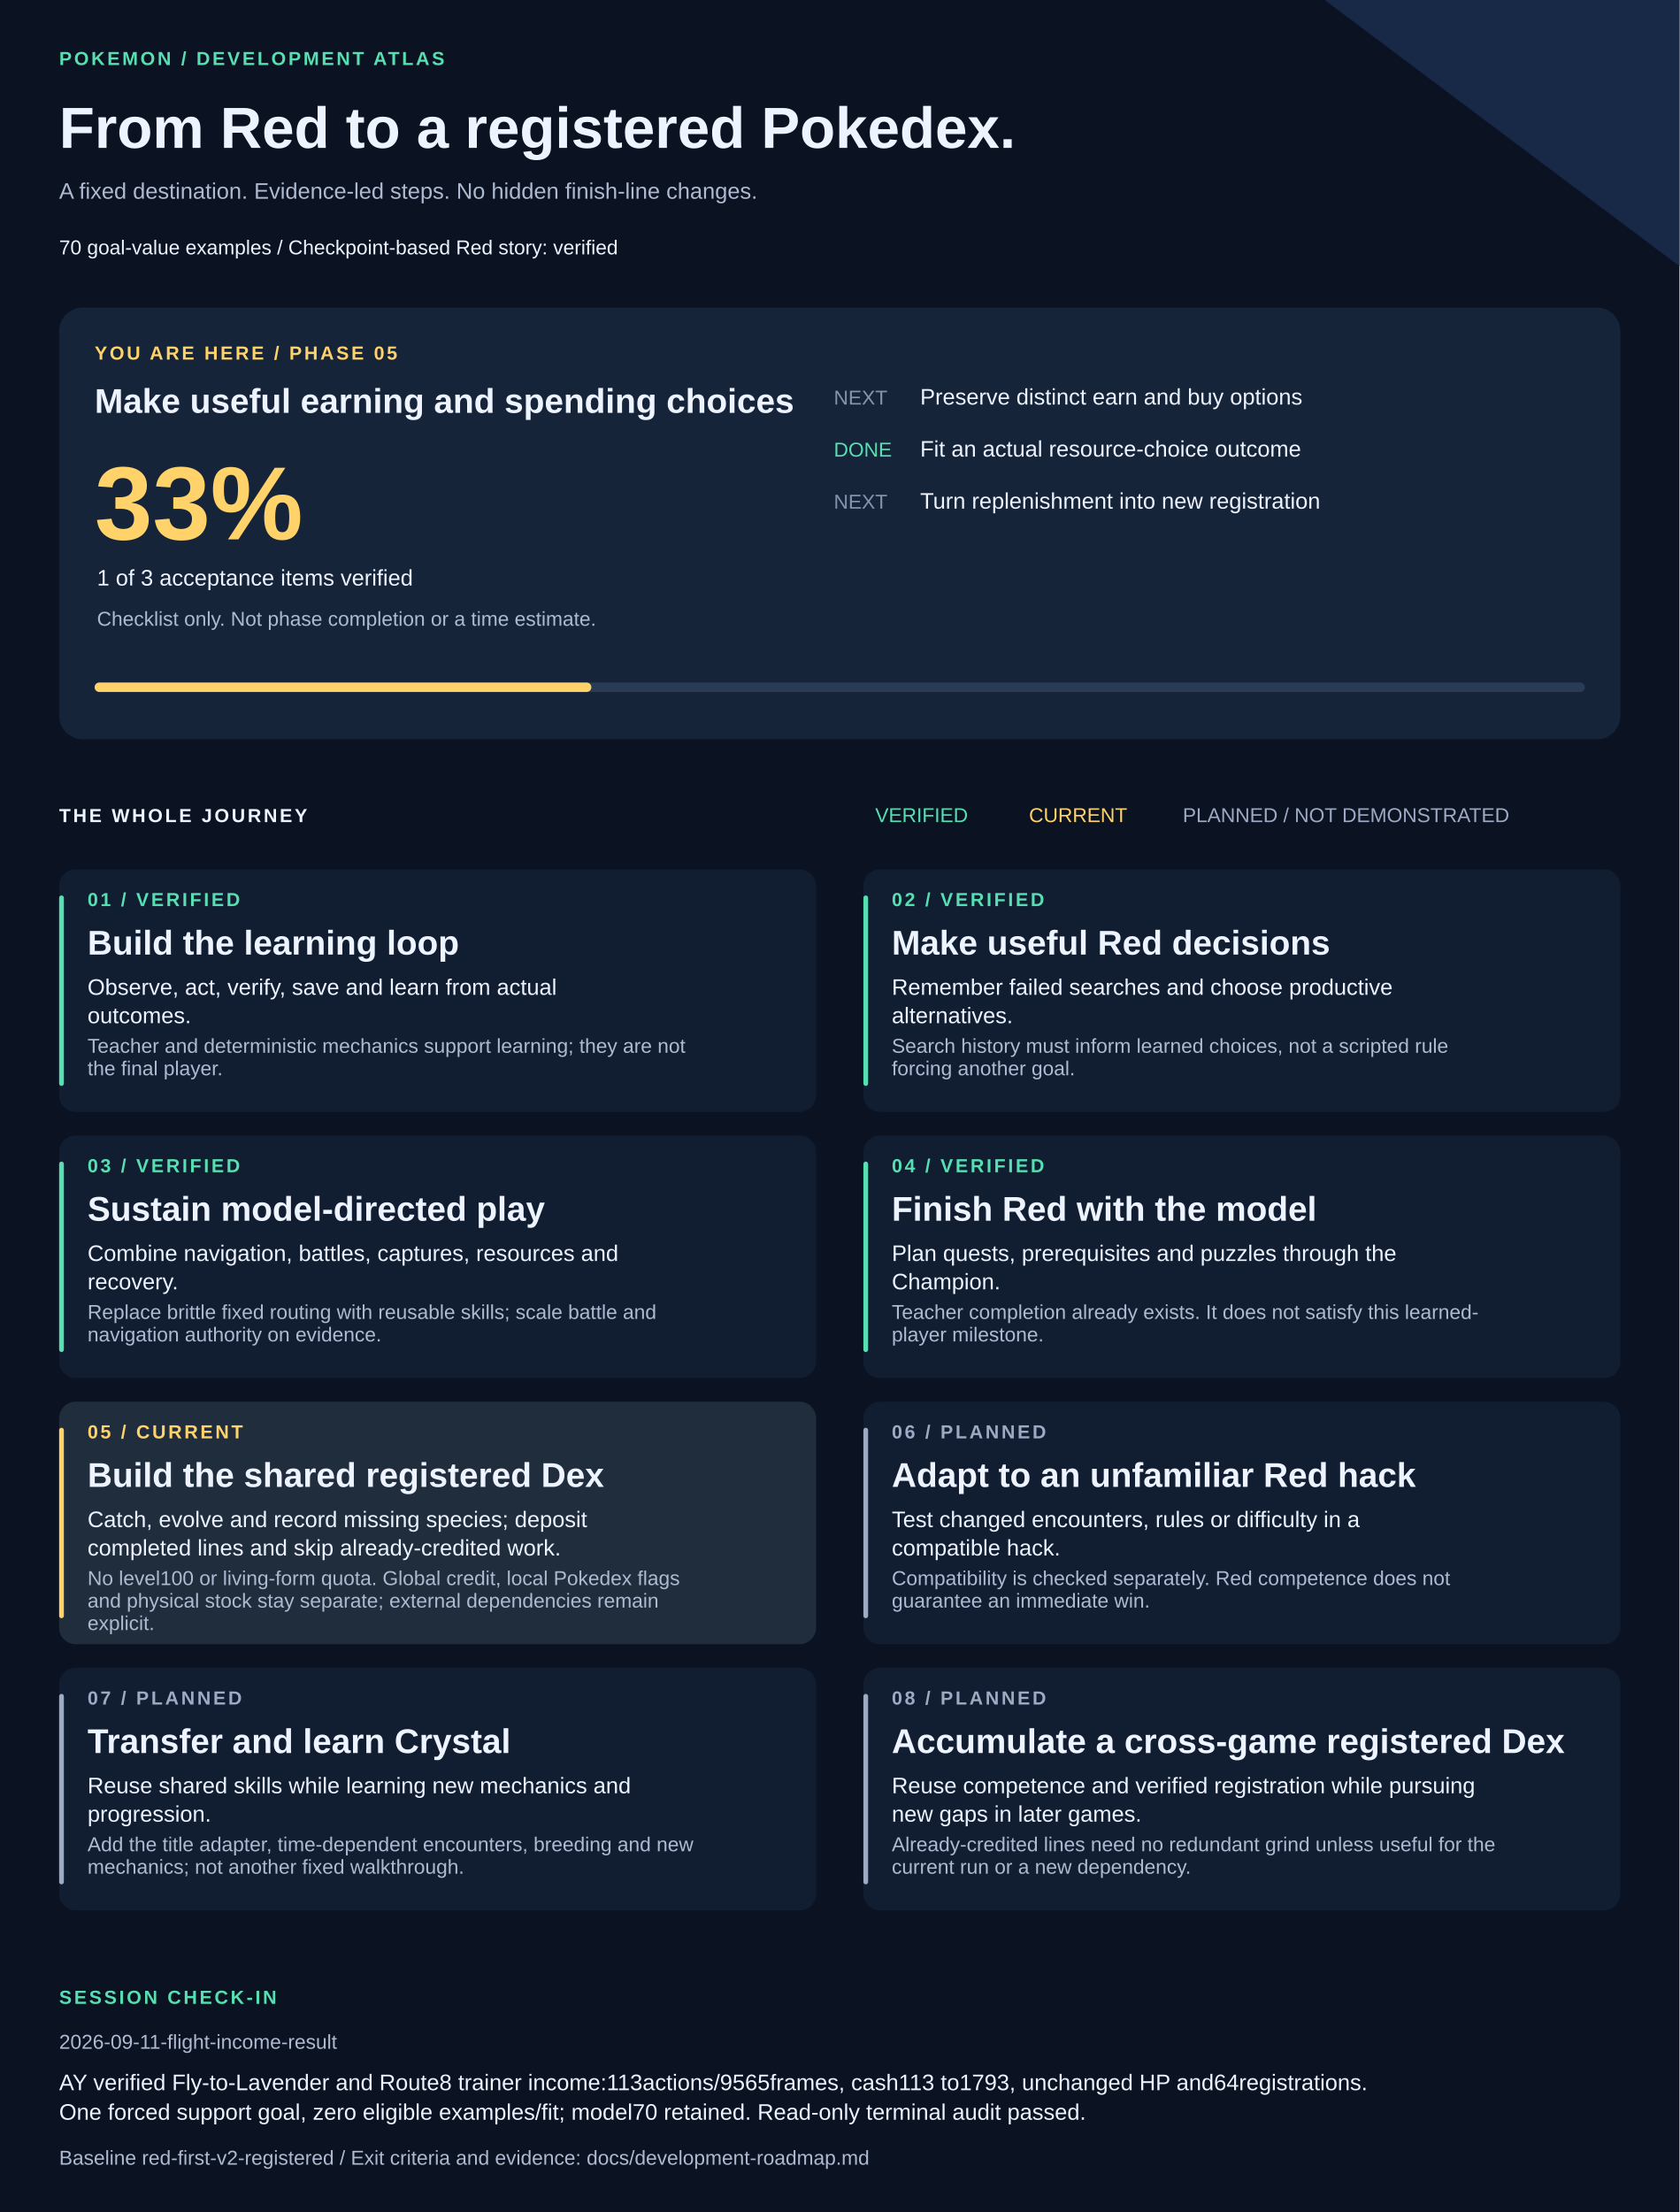
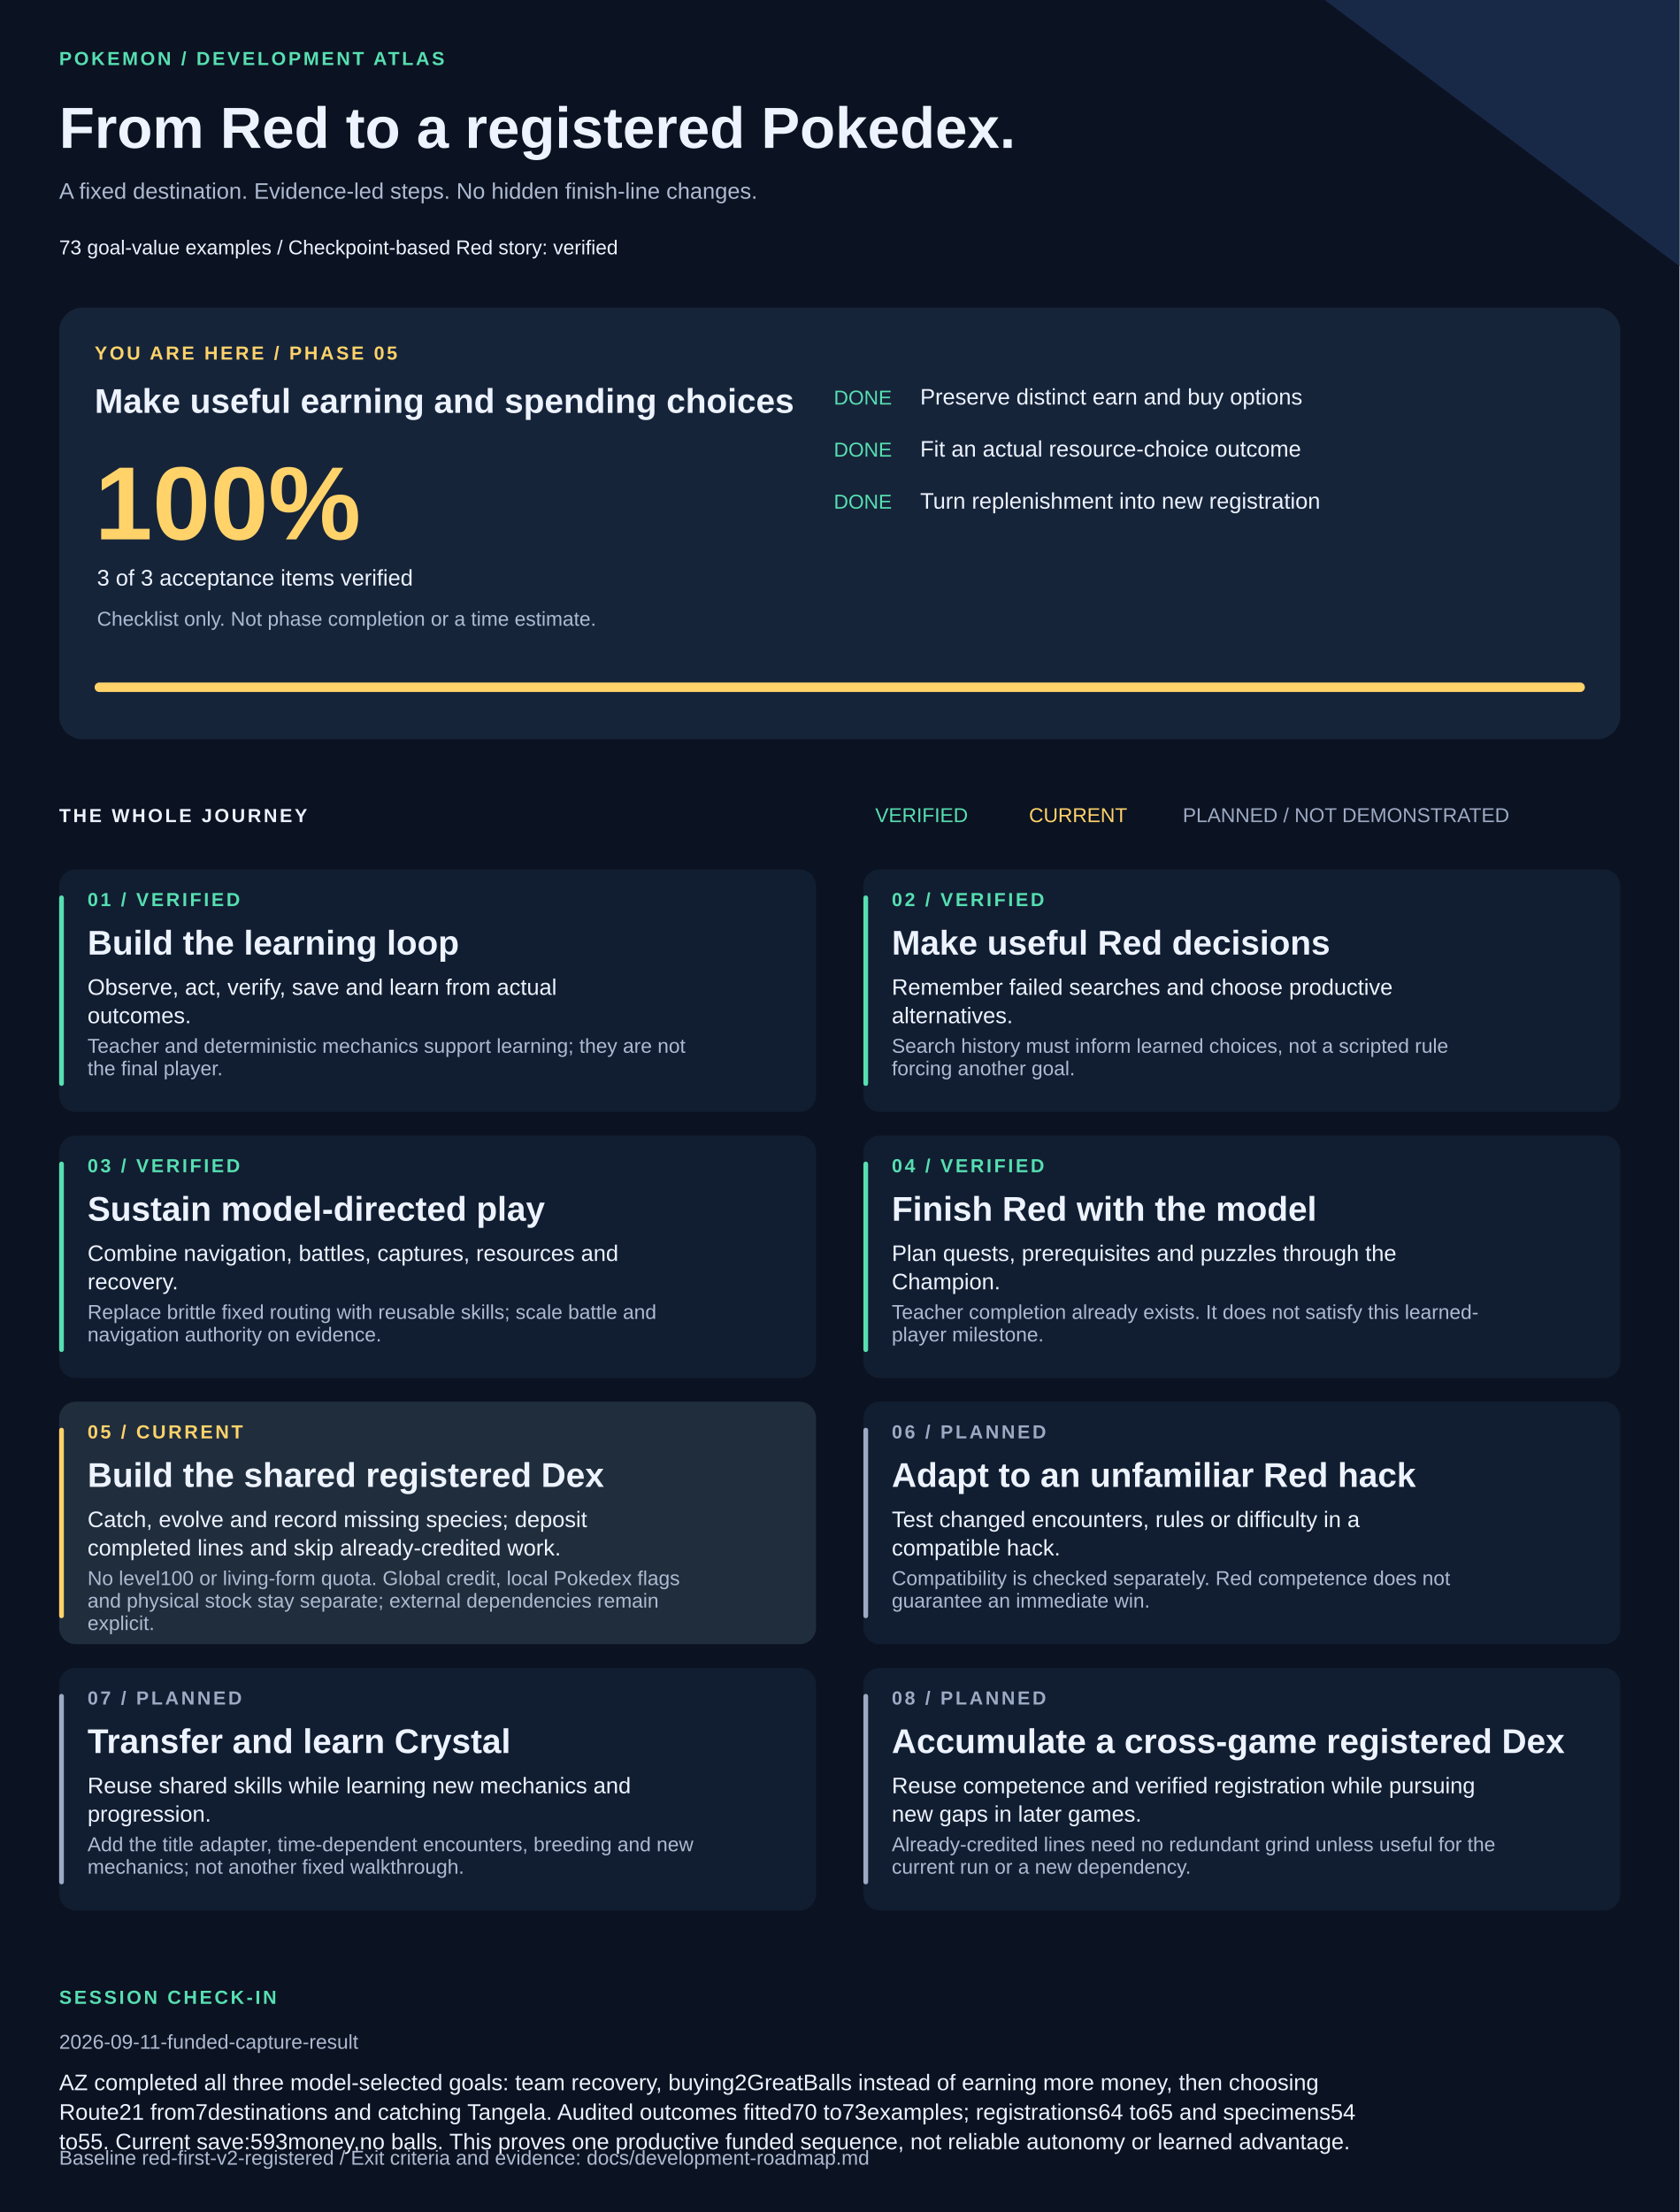
<svg xmlns="http://www.w3.org/2000/svg" width="1420" height="1870" viewBox="0 0 1420 1870" role="img" aria-labelledby="title description">
  <style>text{font-family:Arial,Helvetica,sans-serif;fill:#edf3ff}.muted{fill:#adbad1}.eyebrow{font-size:16px;letter-spacing:2px;font-weight:bold}.heading{font-size:29px;font-weight:bold}.body{font-size:19px}.small{font-size:17px}</style>
  <rect width="1420" height="1870" fill="#0b1221" />
  <path d="M1120 0H1420V225Z" fill="#172947" />
  <text x="50" y="55" class="eyebrow" style="fill:#57dfb1">POKEMON / DEVELOPMENT ATLAS</text>
  <text x="50" y="125" style="font-size:49px;font-weight:bold">From Red to a registered Pokedex.</text>
  <text x="50" y="168" class="body muted">A fixed destination. Evidence-led steps. No hidden finish-line changes.</text>
-   <text x="50" y="215" class="small">70 goal-value examples  /  Checkpoint-based Red story: verified</text>
+   <text x="50" y="215" class="small">73 goal-value examples  /  Checkpoint-based Red story: verified</text>
  <rect x="50" y="260" width="1320" height="365" rx="20" fill="#16243a" />
  <text x="80" y="304" class="eyebrow" style="fill:#ffd36a">YOU ARE HERE / PHASE 05</text>
  <text x="80" y="349" class="heading">Make useful earning and spending choices</text>
-   <text x="80" y="456" style="font-size:88px;font-weight:bold;fill:#ffd36a">33%</text>
-   <text x="82" y="495" class="body">1 of 3 acceptance items verified</text>
+   <text x="80" y="456" style="font-size:88px;font-weight:bold;fill:#ffd36a">100%</text>
+   <text x="82" y="495" class="body">3 of 3 acceptance items verified</text>
  <text x="82" y="529" class="small muted">Checklist only. Not phase completion or a time estimate.</text>
-   <text x="705" y="342" class="small" style="fill:#8594ad">NEXT</text>
+   <text x="705" y="342" class="small" style="fill:#57dfb1">DONE</text>
  <text x="778" y="342" class="body">Preserve distinct earn and buy options</text>
  <text x="705" y="386" class="small" style="fill:#57dfb1">DONE</text>
  <text x="778" y="386" class="body">Fit an actual resource-choice outcome</text>
-   <text x="705" y="430" class="small" style="fill:#8594ad">NEXT</text>
+   <text x="705" y="430" class="small" style="fill:#57dfb1">DONE</text>
  <text x="778" y="430" class="body">Turn replenishment into new registration</text>
  <rect x="80" y="577" width="1260" height="8" rx="4" fill="#293b55" />
-   <rect x="80" y="577" width="420" height="8" rx="4" fill="#ffd36a" />
+   <rect x="80" y="577" width="1260" height="8" rx="4" fill="#ffd36a" />
  <text x="50" y="695" class="eyebrow">THE WHOLE JOURNEY</text>
  <text x="740" y="695" class="small" style="fill:#57dfb1">VERIFIED</text>
  <text x="870" y="695" class="small" style="fill:#ffd36a">CURRENT</text>
  <text x="1000" y="695" class="small" style="fill:#9daac4">PLANNED / NOT DEMONSTRATED</text>
  <rect x="50" y="735" width="640" height="205" rx="14" fill="#111e31" />
  <rect x="50" y="757" width="4" height="161" rx="2" fill="#57dfb1" />
  <text x="74" y="766" class="eyebrow" style="fill:#57dfb1">01 / VERIFIED</text>
  <text x="74" y="807" class="heading">Build the learning loop</text>
  <text x="74" y="841" class="body">Observe, act, verify, save and learn from actual</text>
  <text x="74" y="865" class="body">outcomes.</text>
  <text x="74" y="890" class="small muted">Teacher and deterministic mechanics support learning; they are not</text>
  <text x="74" y="909" class="small muted">the final player.</text>
  <rect x="730" y="735" width="640" height="205" rx="14" fill="#111e31" />
  <rect x="730" y="757" width="4" height="161" rx="2" fill="#57dfb1" />
  <text x="754" y="766" class="eyebrow" style="fill:#57dfb1">02 / VERIFIED</text>
  <text x="754" y="807" class="heading">Make useful Red decisions</text>
  <text x="754" y="841" class="body">Remember failed searches and choose productive</text>
  <text x="754" y="865" class="body">alternatives.</text>
  <text x="754" y="890" class="small muted">Search history must inform learned choices, not a scripted rule</text>
  <text x="754" y="909" class="small muted">forcing another goal.</text>
  <rect x="50" y="960" width="640" height="205" rx="14" fill="#111e31" />
  <rect x="50" y="982" width="4" height="161" rx="2" fill="#57dfb1" />
  <text x="74" y="991" class="eyebrow" style="fill:#57dfb1">03 / VERIFIED</text>
  <text x="74" y="1032" class="heading">Sustain model-directed play</text>
  <text x="74" y="1066" class="body">Combine navigation, battles, captures, resources and</text>
  <text x="74" y="1090" class="body">recovery.</text>
  <text x="74" y="1115" class="small muted">Replace brittle fixed routing with reusable skills; scale battle and</text>
  <text x="74" y="1134" class="small muted">navigation authority on evidence.</text>
  <rect x="730" y="960" width="640" height="205" rx="14" fill="#111e31" />
  <rect x="730" y="982" width="4" height="161" rx="2" fill="#57dfb1" />
  <text x="754" y="991" class="eyebrow" style="fill:#57dfb1">04 / VERIFIED</text>
  <text x="754" y="1032" class="heading">Finish Red with the model</text>
  <text x="754" y="1066" class="body">Plan quests, prerequisites and puzzles through the</text>
  <text x="754" y="1090" class="body">Champion.</text>
  <text x="754" y="1115" class="small muted">Teacher completion already exists. It does not satisfy this learned-</text>
  <text x="754" y="1134" class="small muted">player milestone.</text>
  <rect x="50" y="1185" width="640" height="205" rx="14" fill="#202d3d" />
  <rect x="50" y="1207" width="4" height="161" rx="2" fill="#ffd36a" />
  <text x="74" y="1216" class="eyebrow" style="fill:#ffd36a">05 / CURRENT</text>
  <text x="74" y="1257" class="heading">Build the shared registered Dex</text>
  <text x="74" y="1291" class="body">Catch, evolve and record missing species; deposit</text>
  <text x="74" y="1315" class="body">completed lines and skip already-credited work.</text>
  <text x="74" y="1340" class="small muted">No level100 or living-form quota. Global credit, local Pokedex flags</text>
  <text x="74" y="1359" class="small muted">and physical stock stay separate; external dependencies remain</text>
  <text x="74" y="1378" class="small muted">explicit.</text>
  <rect x="730" y="1185" width="640" height="205" rx="14" fill="#111e31" />
  <rect x="730" y="1207" width="4" height="161" rx="2" fill="#9daac4" />
  <text x="754" y="1216" class="eyebrow" style="fill:#9daac4">06 / PLANNED</text>
  <text x="754" y="1257" class="heading">Adapt to an unfamiliar Red hack</text>
  <text x="754" y="1291" class="body">Test changed encounters, rules or difficulty in a</text>
  <text x="754" y="1315" class="body">compatible hack.</text>
  <text x="754" y="1340" class="small muted">Compatibility is checked separately. Red competence does not</text>
  <text x="754" y="1359" class="small muted">guarantee an immediate win.</text>
  <rect x="50" y="1410" width="640" height="205" rx="14" fill="#111e31" />
  <rect x="50" y="1432" width="4" height="161" rx="2" fill="#9daac4" />
  <text x="74" y="1441" class="eyebrow" style="fill:#9daac4">07 / PLANNED</text>
  <text x="74" y="1482" class="heading">Transfer and learn Crystal</text>
  <text x="74" y="1516" class="body">Reuse shared skills while learning new mechanics and</text>
  <text x="74" y="1540" class="body">progression.</text>
  <text x="74" y="1565" class="small muted">Add the title adapter, time-dependent encounters, breeding and new</text>
  <text x="74" y="1584" class="small muted">mechanics; not another fixed walkthrough.</text>
  <rect x="730" y="1410" width="640" height="205" rx="14" fill="#111e31" />
  <rect x="730" y="1432" width="4" height="161" rx="2" fill="#9daac4" />
  <text x="754" y="1441" class="eyebrow" style="fill:#9daac4">08 / PLANNED</text>
  <text x="754" y="1482" class="heading">Accumulate a cross-game registered Dex</text>
  <text x="754" y="1516" class="body">Reuse competence and verified registration while pursuing</text>
  <text x="754" y="1540" class="body">new gaps in later games.</text>
  <text x="754" y="1565" class="small muted">Already-credited lines need no redundant grind unless useful for the</text>
  <text x="754" y="1584" class="small muted">current run or a new dependency.</text>
  <text x="50" y="1694" class="eyebrow" style="fill:#57dfb1">SESSION CHECK-IN</text>
-   <text x="50" y="1732" class="small muted">2026-09-11-flight-income-result</text>
-   <text x="50" y="1767" class="body">AY verified Fly-to-Lavender and Route8 trainer income:113actions/9565frames, cash113 to1793, unchanged HP and64registrations.</text>
-   <text x="50" y="1792" class="body">One forced support goal, zero eligible examples/fit; model70 retained. Read-only terminal audit passed.</text>
+   <text x="50" y="1732" class="small muted">2026-09-11-funded-capture-result</text>
+   <text x="50" y="1767" class="body">AZ completed all three model-selected goals: team recovery, buying2GreatBalls instead of earning more money, then choosing</text>
+   <text x="50" y="1792" class="body">Route21 from7destinations and catching Tangela. Audited outcomes fitted70 to73examples; registrations64 to65 and specimens54</text>
+   <text x="50" y="1817" class="body">to55. Current save:593money,no balls. This proves one productive funded sequence, not reliable autonomy or learned advantage.</text>
  <text x="50" y="1830" class="small muted">Baseline red-first-v2-registered / Exit criteria and evidence: docs/development-roadmap.md</text>
</svg>
